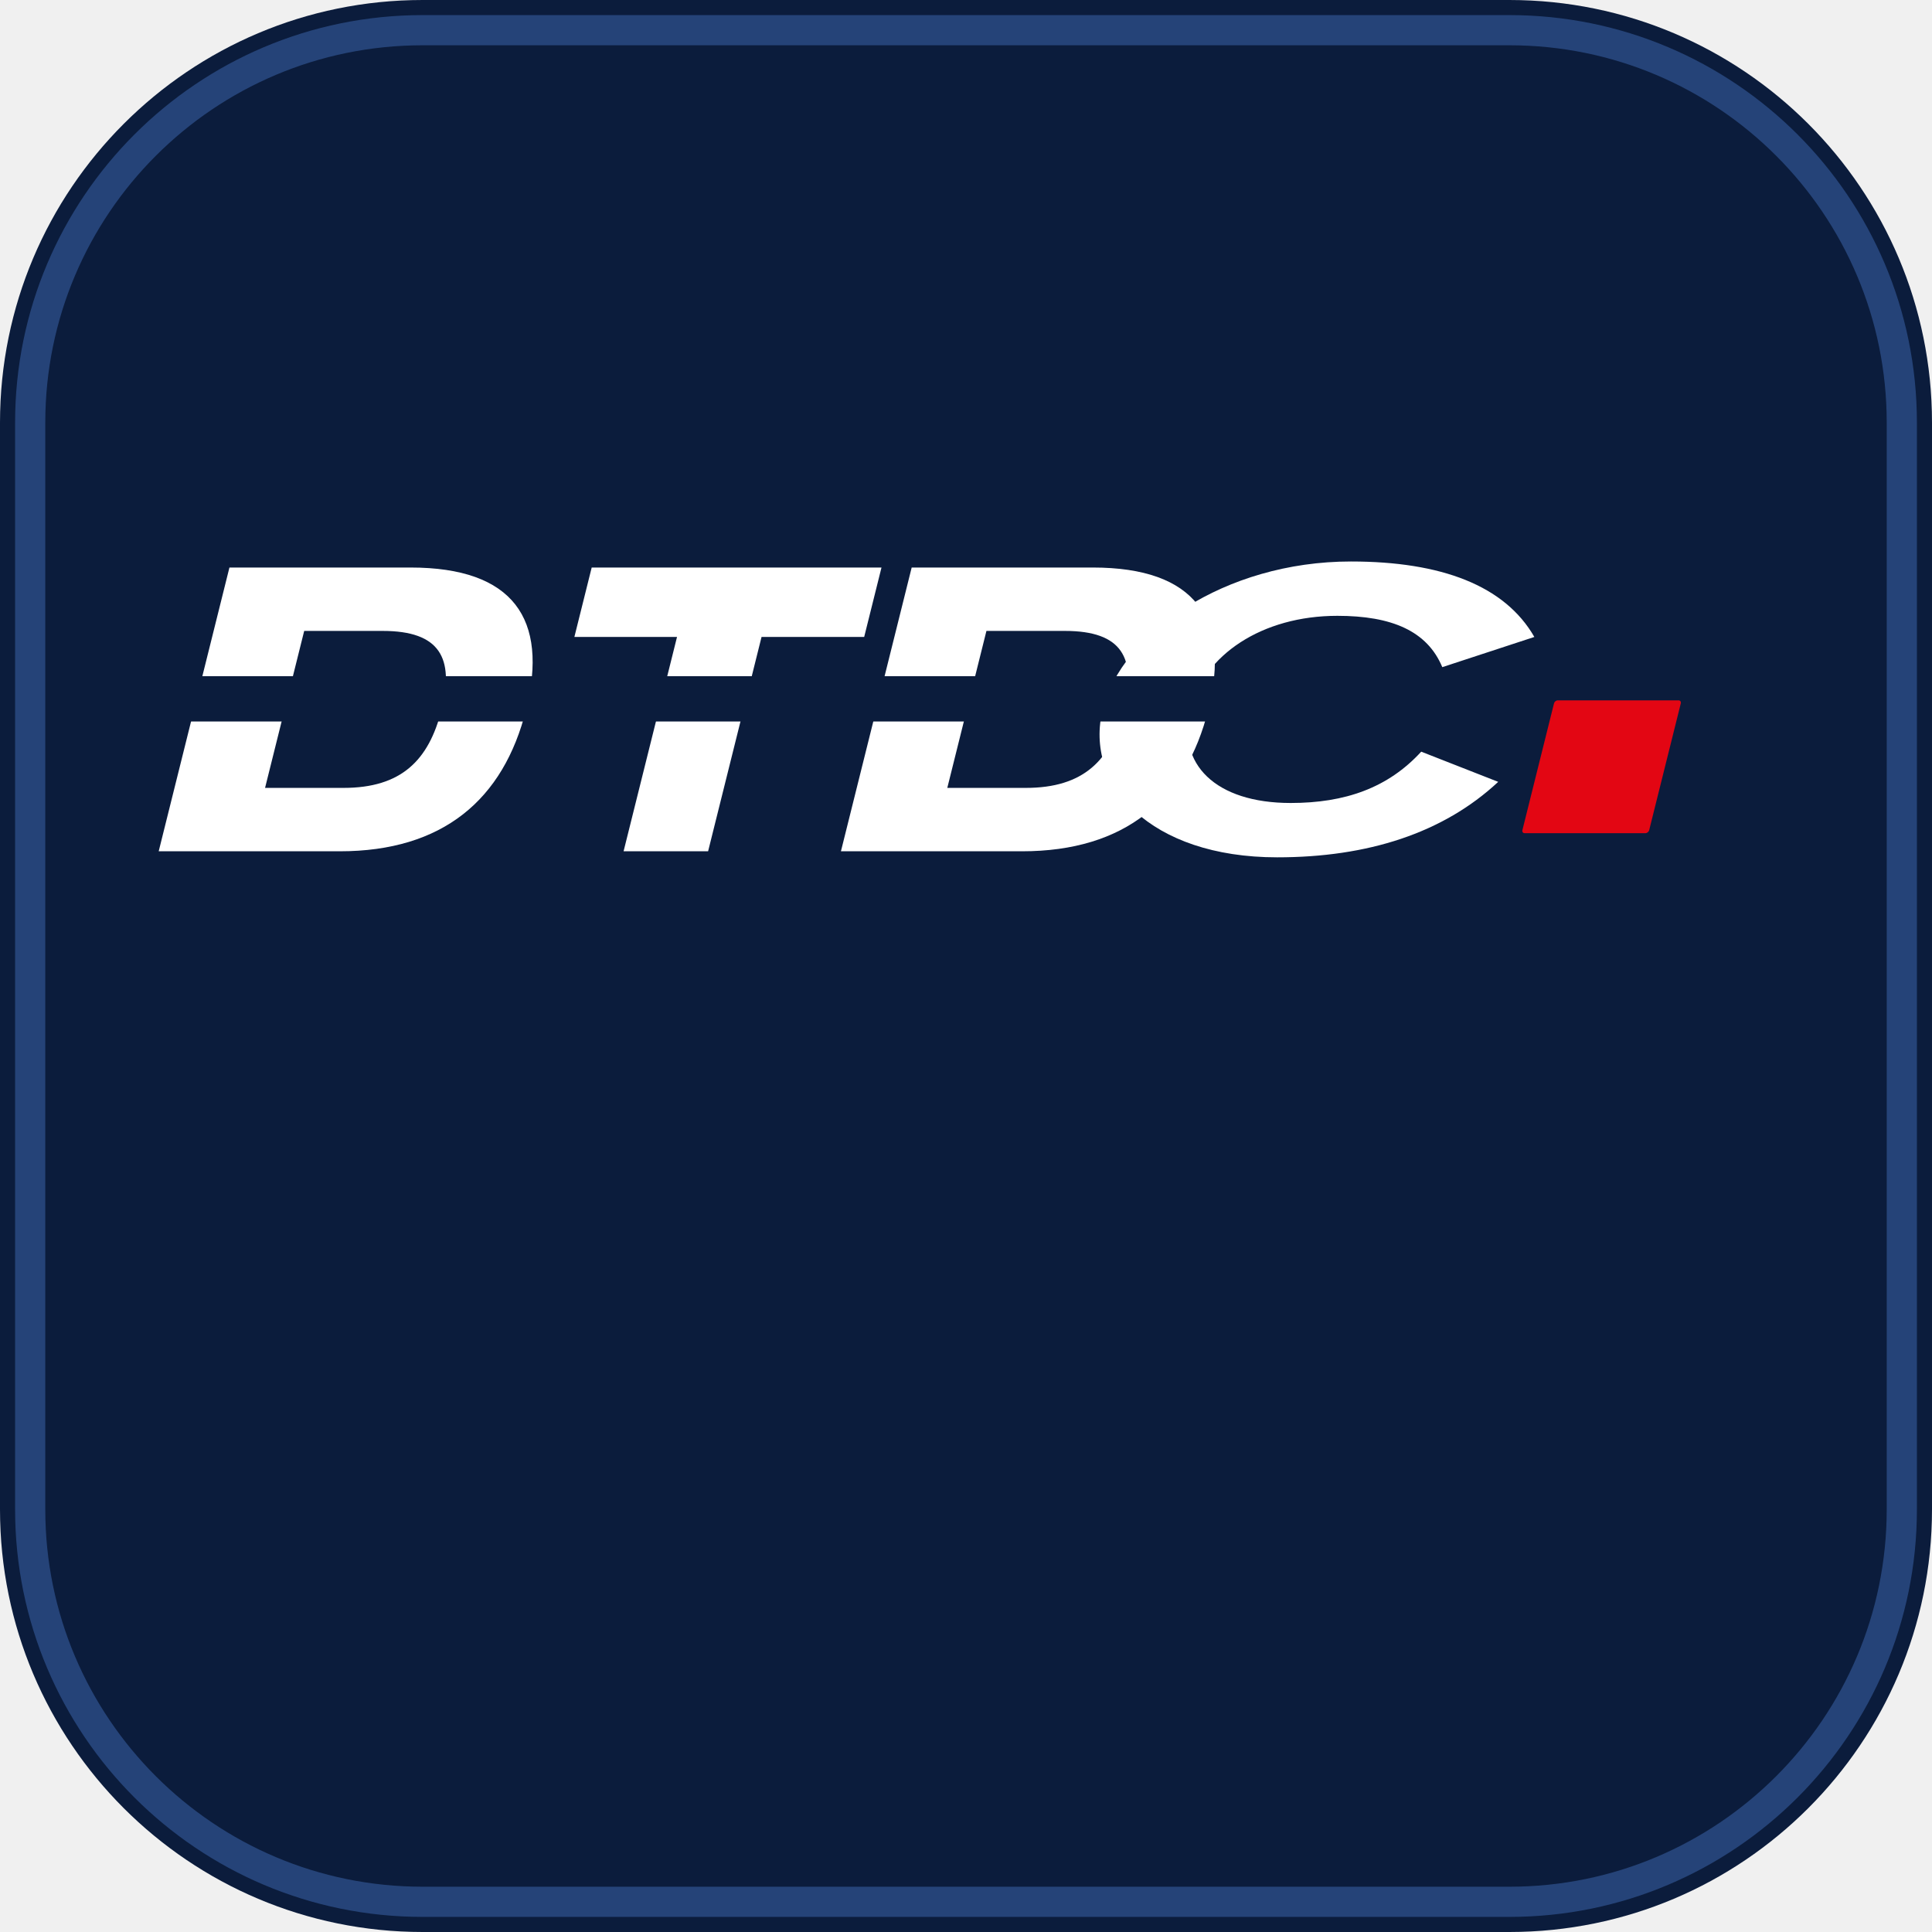
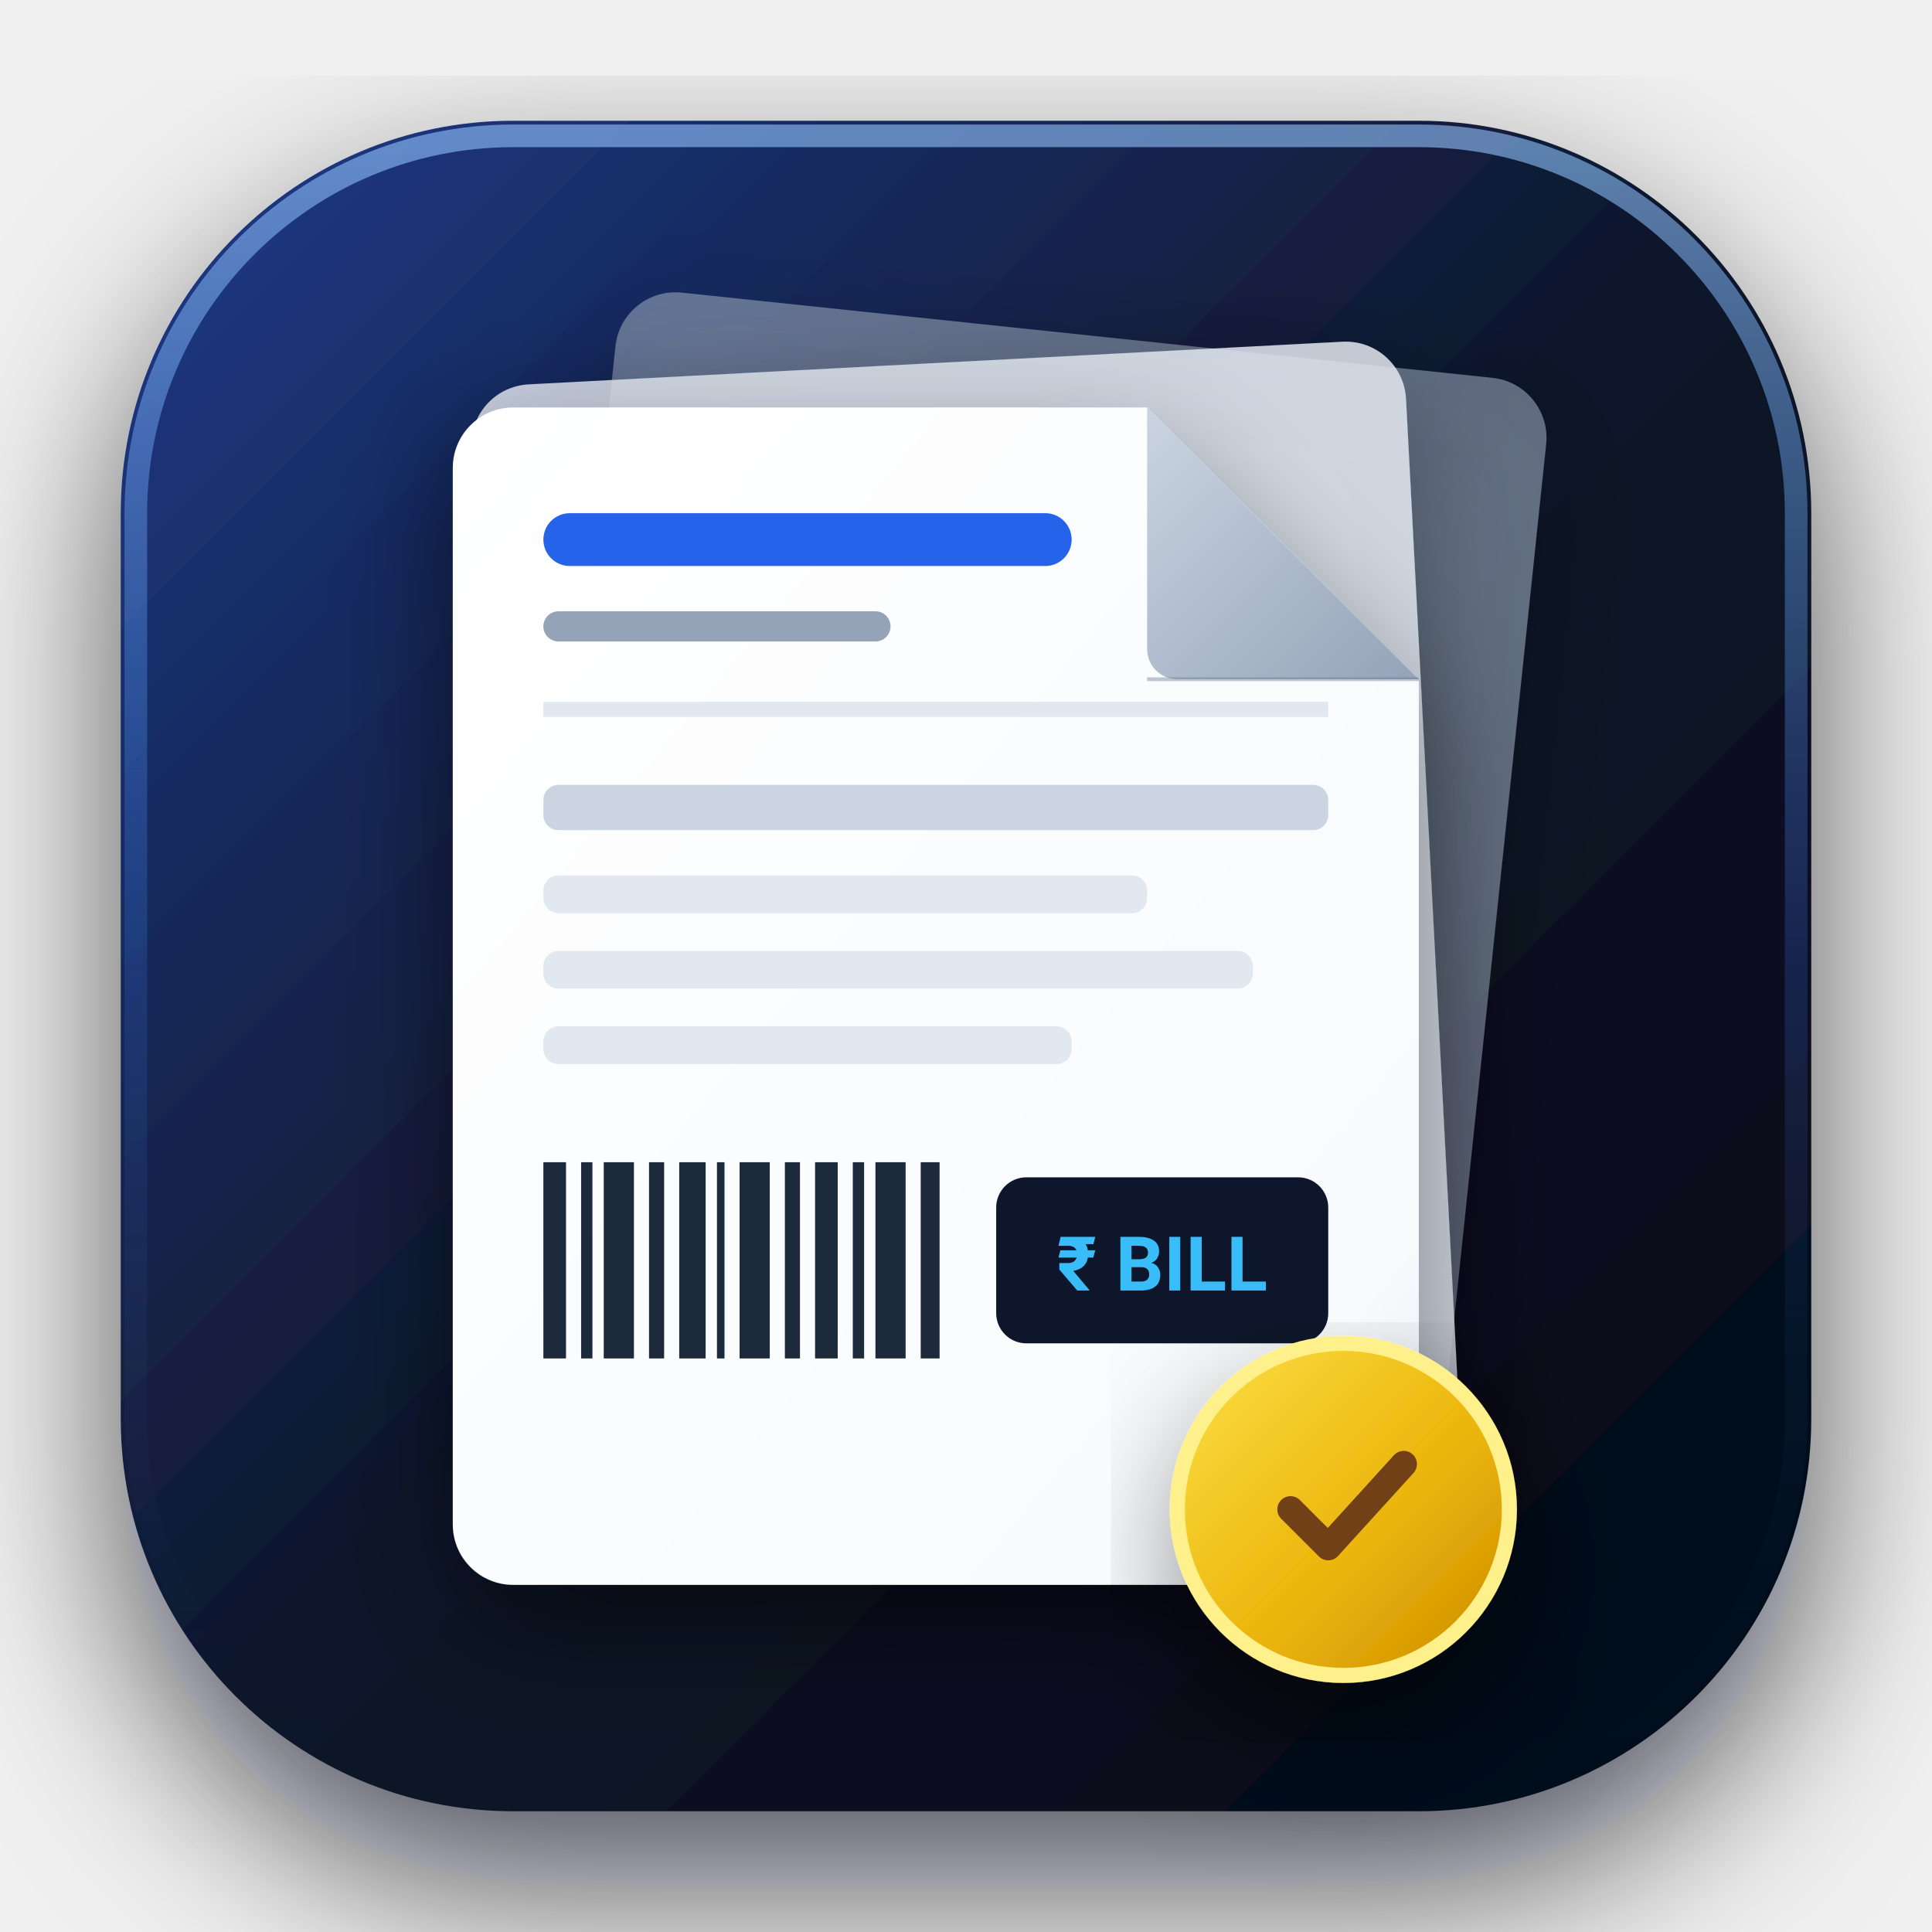
- <svg xmlns="http://www.w3.org/2000/svg" viewBox="0 0 128 128" width="128" height="128">
-   <rect width="128" height="128" rx="28" fill="#0b1c3c" />
-   <rect x="2" y="2" width="124" height="124" rx="26" fill="none" stroke="#254378" stroke-width="2" />
-   <g transform="translate(10, 36) scale(0.20)">
-     <defs>
-       <mask id="icon-slice">
-         <rect x="0" y="0" width="540" height="110" fill="#ffffff" />
-         <rect x="0" y="44" width="540" height="15" fill="#000000" />
-       </mask>
-     </defs>
-     <g transform="skewX(-14)" transform-origin="270 55">
-       <g fill="#ffffff" mask="url(#icon-slice)">
-         <path d="M 28 8 L 88 8 C 122 8 138 25 138 55 C 138 85 122 102 88 102 L 28 102 Z M 58 29 L 58 81 L 84 81 C 103 81 110 72 110 55 C 110 38 103 29 84 29 Z" />
-         <path d="M 148 8 L 244 8 L 244 31 L 210 31 L 210 102 L 182 102 L 182 31 L 148 31 Z" />
-         <path d="M 254 8 L 314 8 C 348 8 364 25 364 55 C 364 85 348 102 314 102 L 254 102 Z M 284 29 L 284 81 L 310 81 C 329 81 336 72 336 55 C 336 38 329 29 310 29 Z" />
-         <path d="M 466 31 L 438 41 C 430 29 417 24 399 24 C 374 24 358 37 358 55 C 358 73 374 86 399 86 C 417 86 430 81 438 69 L 466 79 C 452 96 429 104 399 104 C 357 104 329 80 329 55 C 329 30 357 6 399 6 C 429 6 452 14 466 31 Z" />
-       </g>
-       <rect x="478" y="52" width="42" height="44" fill="#e30613" rx="1" />
+ <svg xmlns="http://www.w3.org/2000/svg" viewBox="0 0 256 256" width="256" height="256">
+   <defs>
+     <linearGradient id="tileGrad" x1="0%" y1="0%" x2="100%" y2="100%">
+       <stop offset="0%" stop-color="#1e3a8a" />
+       <stop offset="50%" stop-color="#0f172a" />
+       <stop offset="100%" stop-color="#020617" />
+     </linearGradient>
+     <linearGradient id="bevelGrad" x1="0%" y1="0%" x2="0%" y2="100%">
+       <stop offset="0%" stop-color="#93c5fd" stop-opacity="0.6" />
+       <stop offset="50%" stop-color="#3b82f6" stop-opacity="0.2" />
+       <stop offset="100%" stop-color="#1e293b" stop-opacity="0" />
+     </linearGradient>
+     <linearGradient id="sheetGrad" x1="0%" y1="0%" x2="100%" y2="100%">
+       <stop offset="0%" stop-color="#ffffff" />
+       <stop offset="85%" stop-color="#f8fafc" />
+       <stop offset="100%" stop-color="#e2e8f0" />
+     </linearGradient>
+     <linearGradient id="goldBadge" x1="0%" y1="0%" x2="100%" y2="100%">
+       <stop offset="0%" stop-color="#fde047" />
+       <stop offset="60%" stop-color="#eab308" />
+       <stop offset="100%" stop-color="#ca8a04" />
+     </linearGradient>
+     <linearGradient id="cornerGrad" x1="0%" y1="0%" x2="100%" y2="100%">
+       <stop offset="0%" stop-color="#cbd5e1" />
+       <stop offset="100%" stop-color="#94a3b8" />
+     </linearGradient>
+     <filter id="dropShadow" x="-20%" y="-20%" width="140%" height="140%">
+       <feDropShadow dx="0" dy="10" stdDeviation="12" flood-color="#020617" flood-opacity="0.65" />
+     </filter>
+     <filter id="sheetShadow" x="-20%" y="-20%" width="140%" height="140%">
+       <feDropShadow dx="0" dy="6" stdDeviation="8" flood-color="#000000" flood-opacity="0.4" />
+     </filter>
+   </defs>
+   <rect x="16" y="16" width="224" height="224" rx="52" fill="url(#tileGrad)" filter="url(#dropShadow)" />
+   <rect x="18" y="18" width="220" height="220" rx="50" fill="none" stroke="url(#bevelGrad)" stroke-width="3" />
+   <g filter="url(#sheetShadow)">
+     <rect x="74" y="44" width="124" height="154" rx="8" fill="#94a3b8" opacity="0.6" transform="rotate(6 136 121)" />
+   </g>
+   <g filter="url(#sheetShadow)">
+     <rect x="66" y="48" width="124" height="154" rx="8" fill="#e2e8f0" opacity="0.85" transform="rotate(-3 128 125)" />
+   </g>
+   <g filter="url(#sheetShadow)">
+     <path d="M 68 54 L 152 54 L 188 90 L 188 202 A 8 8 0 0 1 180 210 L 68 210 A 8 8 0 0 1 60 202 L 60 62 A 8 8 0 0 1 68 54 Z" fill="url(#sheetGrad)" />
+     <path d="M 152 54 L 152 86 A 4 4 0 0 0 156 90 L 188 90 Z" fill="url(#cornerGrad)" />
+     <path d="M 152 90 L 188 90" stroke="#64748b" stroke-width="0.5" opacity="0.4" />
+     <rect x="72" y="68" width="70" height="7" rx="3.5" fill="#2563eb" />
+     <rect x="72" y="81" width="46" height="4" rx="2" fill="#94a3b8" />
+     <line x1="72" y1="94" x2="176" y2="94" stroke="#e2e8f0" stroke-width="2" />
+     <rect x="72" y="104" width="104" height="6" rx="2" fill="#cbd5e1" />
+     <rect x="72" y="116" width="80" height="5" rx="2" fill="#e2e8f0" />
+     <rect x="72" y="126" width="94" height="5" rx="2" fill="#e2e8f0" />
+     <rect x="72" y="136" width="70" height="5" rx="2" fill="#e2e8f0" />
+     <g transform="translate(72, 154)">
+       <rect x="0" y="0" width="3" height="26" fill="#1e293b" />
+       <rect x="5" y="0" width="1.5" height="26" fill="#1e293b" />
+       <rect x="8" y="0" width="4" height="26" fill="#1e293b" />
+       <rect x="14" y="0" width="2" height="26" fill="#1e293b" />
+       <rect x="18" y="0" width="3.5" height="26" fill="#1e293b" />
+       <rect x="23" y="0" width="1" height="26" fill="#1e293b" />
+       <rect x="26" y="0" width="4" height="26" fill="#1e293b" />
+       <rect x="32" y="0" width="2" height="26" fill="#1e293b" />
+       <rect x="36" y="0" width="3" height="26" fill="#1e293b" />
+       <rect x="41" y="0" width="1.5" height="26" fill="#1e293b" />
+       <rect x="44" y="0" width="4" height="26" fill="#1e293b" />
+       <rect x="50" y="0" width="2.5" height="26" fill="#1e293b" />
+     </g>
+     <rect x="132" y="156" width="44" height="22" rx="4" fill="#0f172a" />
+     <text x="154" y="171" font-family="-apple-system, BlinkMacSystemFont, 'Segoe UI', Roboto, sans-serif" font-size="10" font-weight="bold" fill="#38bdf8" text-anchor="middle">₹ BILL</text>
+     <g transform="translate(162, 184)">
+       <circle cx="16" cy="16" r="22" fill="url(#goldBadge)" stroke="#fef08a" stroke-width="2" filter="url(#sheetShadow)" />
+       <path d="M 9 16 L 14 21 L 24 10" fill="none" stroke="#713f12" stroke-width="3.5" stroke-linecap="round" stroke-linejoin="round" />
    </g>
  </g>
</svg>
